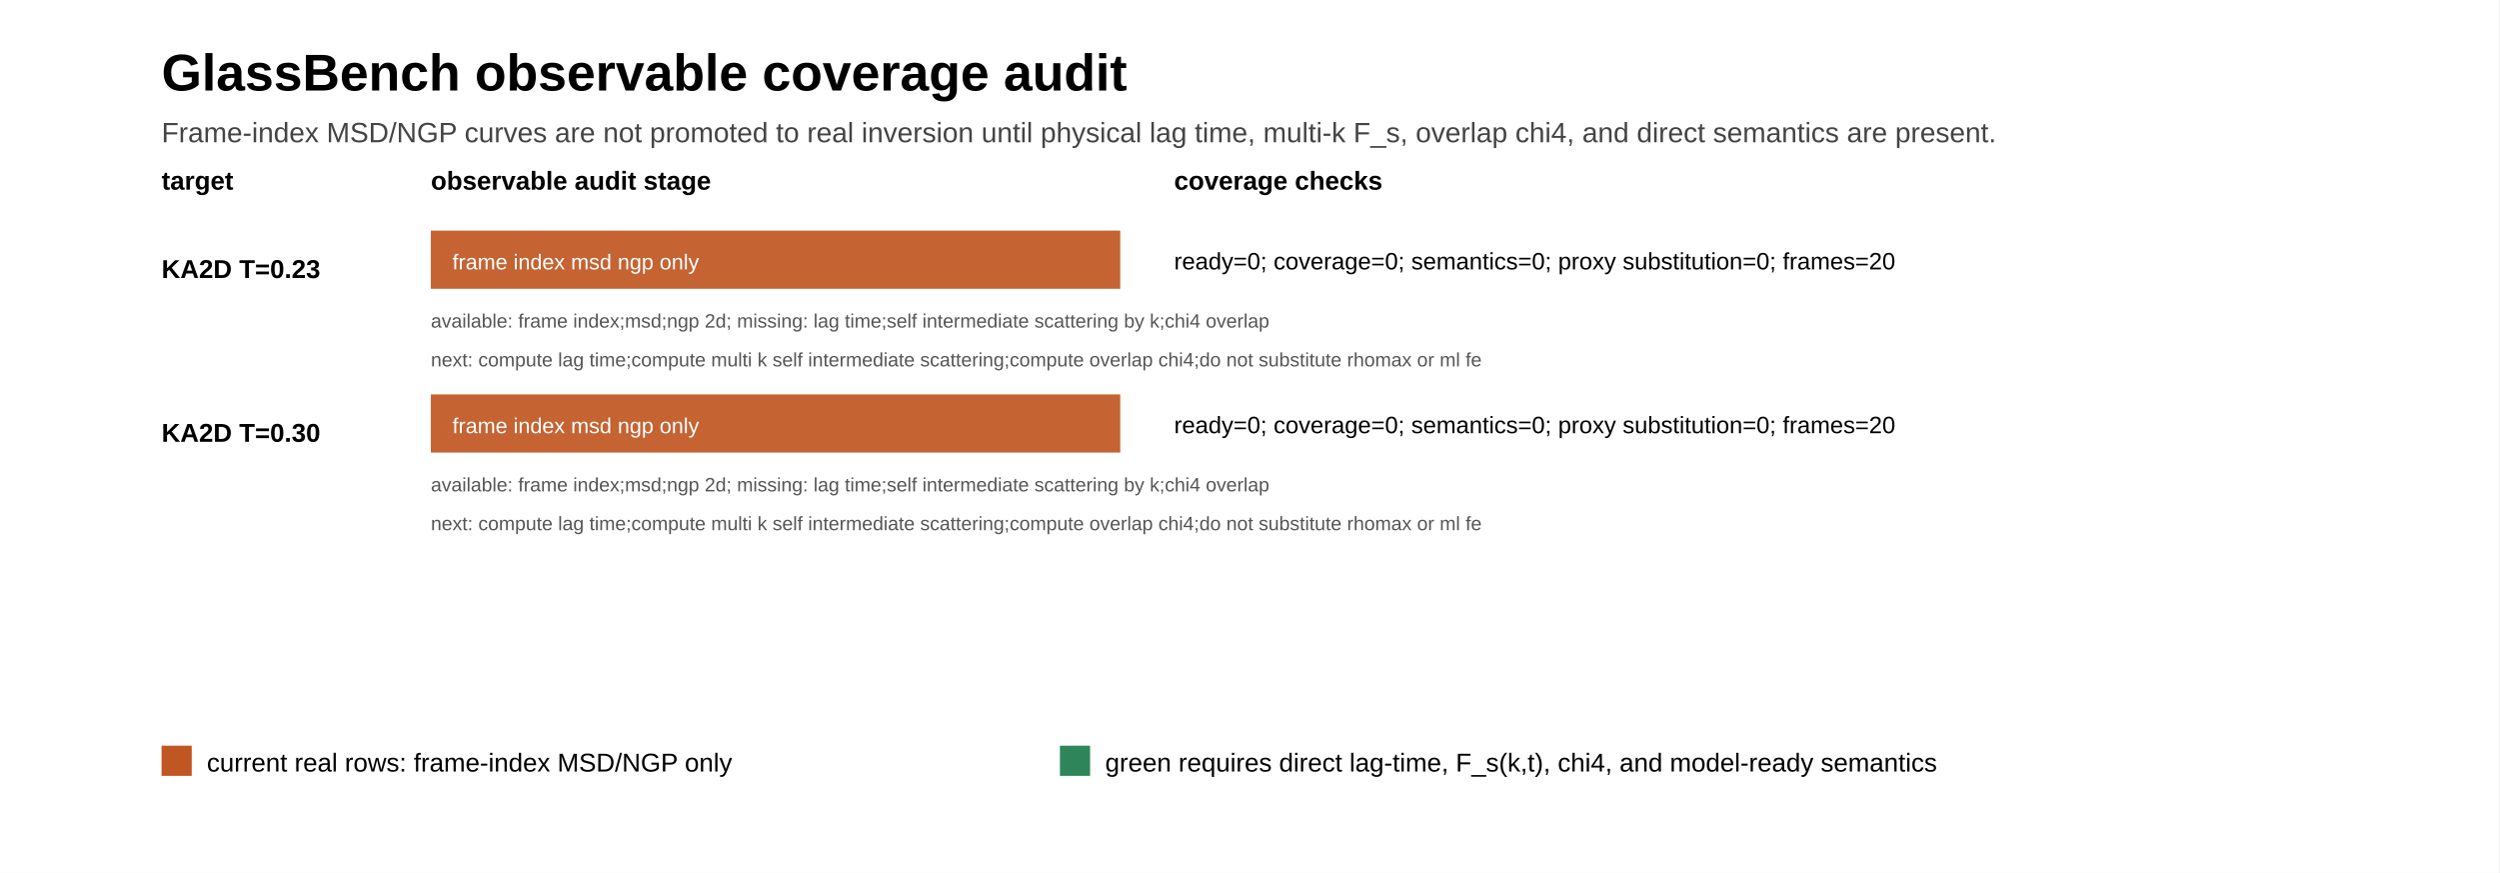
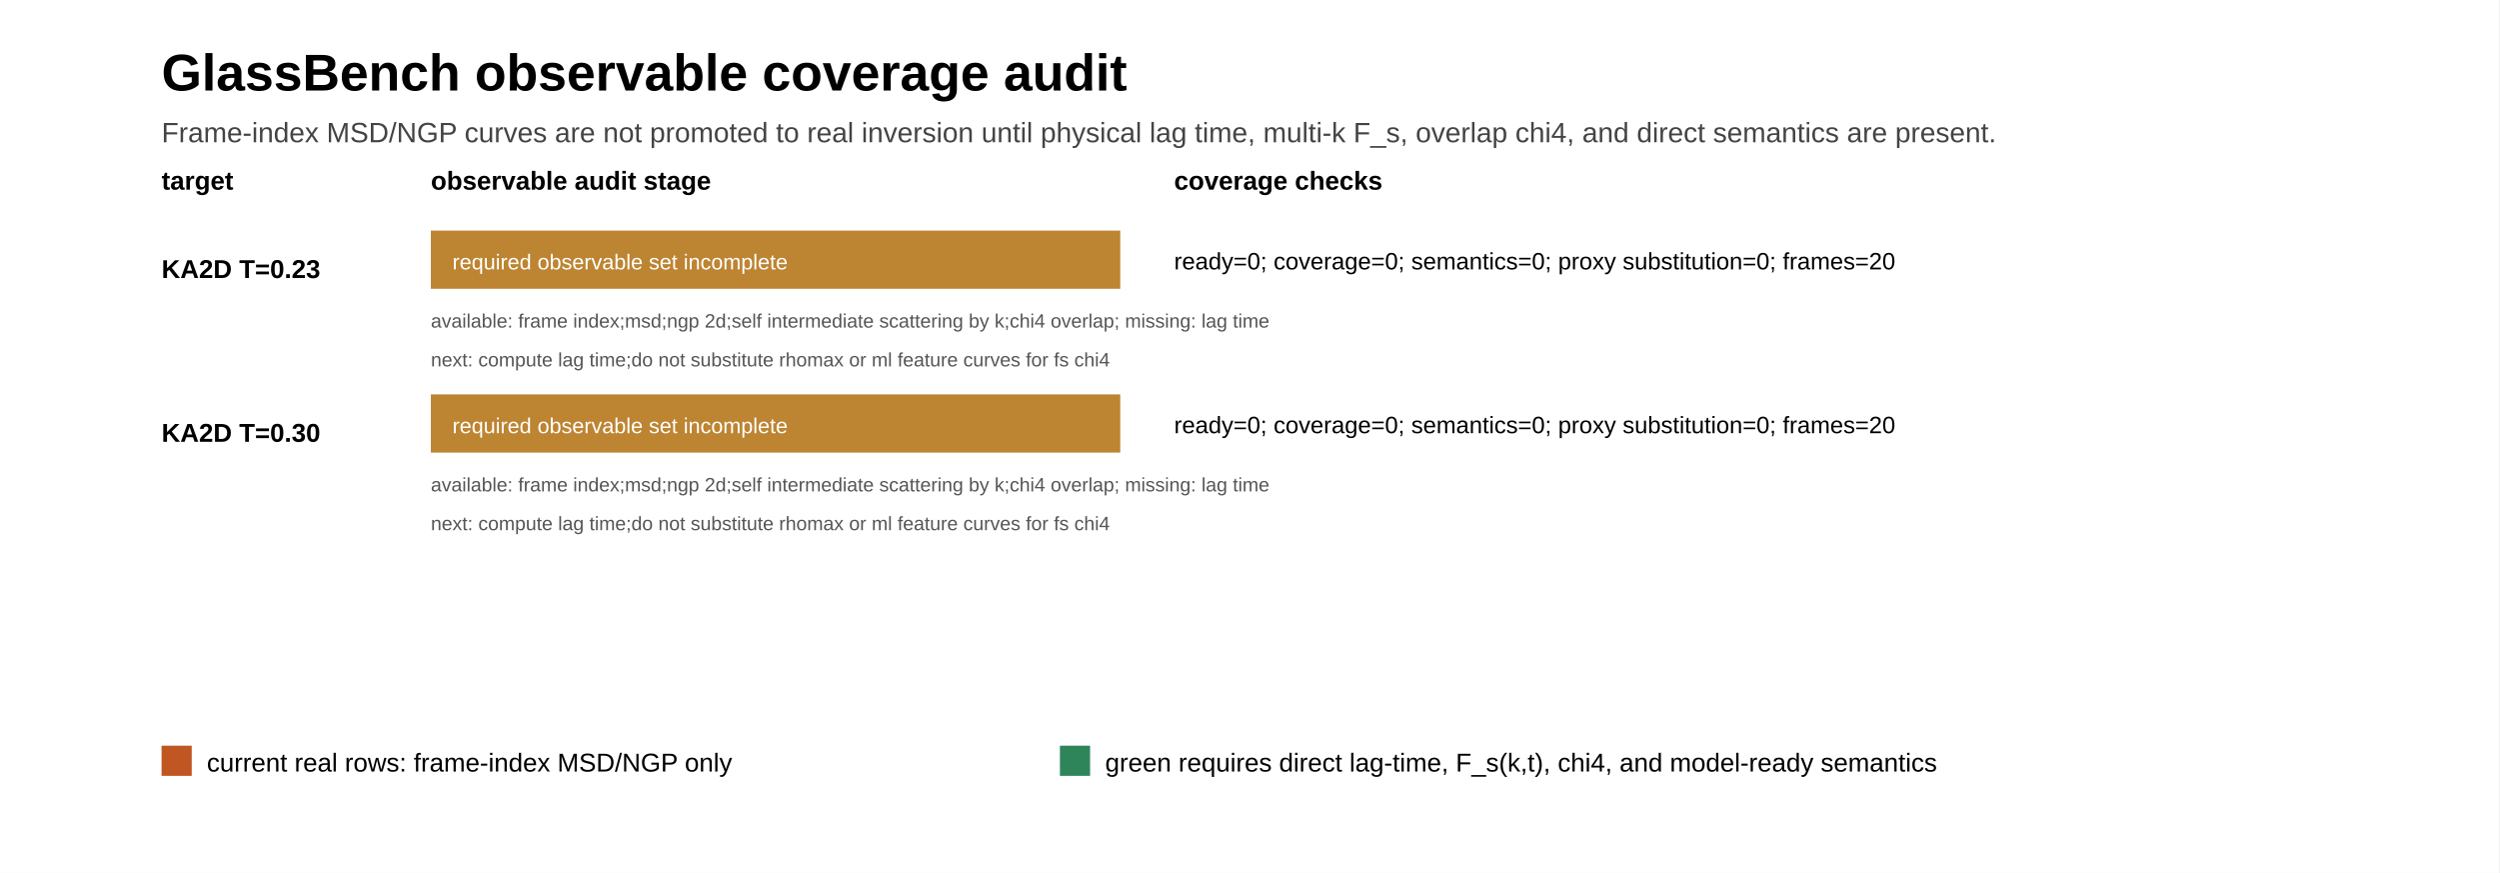
<svg xmlns="http://www.w3.org/2000/svg" width="1160" height="405" viewBox="0 0 1160 405">
  <rect width="100%" height="100%" fill="#ffffff" />
  <text x="75" y="42" font-family="Arial, sans-serif" font-size="24" font-weight="700">GlassBench observable coverage audit</text>
  <text x="75" y="66" font-family="Arial, sans-serif" font-size="13" fill="#444">Frame-index MSD/NGP curves are not promoted to real inversion until physical lag time, multi-k F_s, overlap chi4, and direct semantics are present.</text>
  <text x="75" y="88" font-family="Arial, sans-serif" font-size="12" font-weight="700">target</text>
  <text x="200" y="88" font-family="Arial, sans-serif" font-size="12" font-weight="700">observable audit stage</text>
  <text x="545" y="88" font-family="Arial, sans-serif" font-size="12" font-weight="700">coverage checks</text>
  <text x="75" y="129" font-family="Arial, sans-serif" font-size="12" font-weight="700">KA2D T=0.23</text>
-   <rect x="200" y="107" width="320" height="27" fill="#c05621" opacity="0.92" />
-   <text x="210" y="125" font-family="Arial, sans-serif" font-size="10" fill="#fff">frame index msd ngp only</text>
+   <rect x="200" y="107" width="320" height="27" fill="#b7791f" opacity="0.92" />
+   <text x="210" y="125" font-family="Arial, sans-serif" font-size="10" fill="#fff">required observable set incomplete</text>
  <text x="545" y="125" font-family="Arial, sans-serif" font-size="11">ready=0; coverage=0; semantics=0; proxy substitution=0; frames=20</text>
-   <text x="200" y="152" font-family="Arial, sans-serif" font-size="9" fill="#555">available: frame index;msd;ngp 2d; missing: lag time;self intermediate scattering by k;chi4 overlap</text>
-   <text x="200" y="170" font-family="Arial, sans-serif" font-size="9" fill="#555">next: compute lag time;compute multi k self intermediate scattering;compute overlap chi4;do not substitute rhomax or ml fe</text>
+   <text x="200" y="152" font-family="Arial, sans-serif" font-size="9" fill="#555">available: frame index;msd;ngp 2d;self intermediate scattering by k;chi4 overlap; missing: lag time</text>
+   <text x="200" y="170" font-family="Arial, sans-serif" font-size="9" fill="#555">next: compute lag time;do not substitute rhomax or ml feature curves for fs chi4</text>
  <text x="75" y="205" font-family="Arial, sans-serif" font-size="12" font-weight="700">KA2D T=0.30</text>
-   <rect x="200" y="183" width="320" height="27" fill="#c05621" opacity="0.92" />
-   <text x="210" y="201" font-family="Arial, sans-serif" font-size="10" fill="#fff">frame index msd ngp only</text>
+   <rect x="200" y="183" width="320" height="27" fill="#b7791f" opacity="0.92" />
+   <text x="210" y="201" font-family="Arial, sans-serif" font-size="10" fill="#fff">required observable set incomplete</text>
  <text x="545" y="201" font-family="Arial, sans-serif" font-size="11">ready=0; coverage=0; semantics=0; proxy substitution=0; frames=20</text>
-   <text x="200" y="228" font-family="Arial, sans-serif" font-size="9" fill="#555">available: frame index;msd;ngp 2d; missing: lag time;self intermediate scattering by k;chi4 overlap</text>
-   <text x="200" y="246" font-family="Arial, sans-serif" font-size="9" fill="#555">next: compute lag time;compute multi k self intermediate scattering;compute overlap chi4;do not substitute rhomax or ml fe</text>
+   <text x="200" y="228" font-family="Arial, sans-serif" font-size="9" fill="#555">available: frame index;msd;ngp 2d;self intermediate scattering by k;chi4 overlap; missing: lag time</text>
+   <text x="200" y="246" font-family="Arial, sans-serif" font-size="9" fill="#555">next: compute lag time;do not substitute rhomax or ml feature curves for fs chi4</text>
  <rect x="75" y="346" width="14" height="14" fill="#c05621" />
  <text x="96" y="358" font-family="Arial, sans-serif" font-size="12">current real rows: frame-index MSD/NGP only</text>
  <rect x="492" y="346" width="14" height="14" fill="#2f855a" />
  <text x="513" y="358" font-family="Arial, sans-serif" font-size="12">green requires direct lag-time, F_s(k,t), chi4, and model-ready semantics</text>
</svg>
